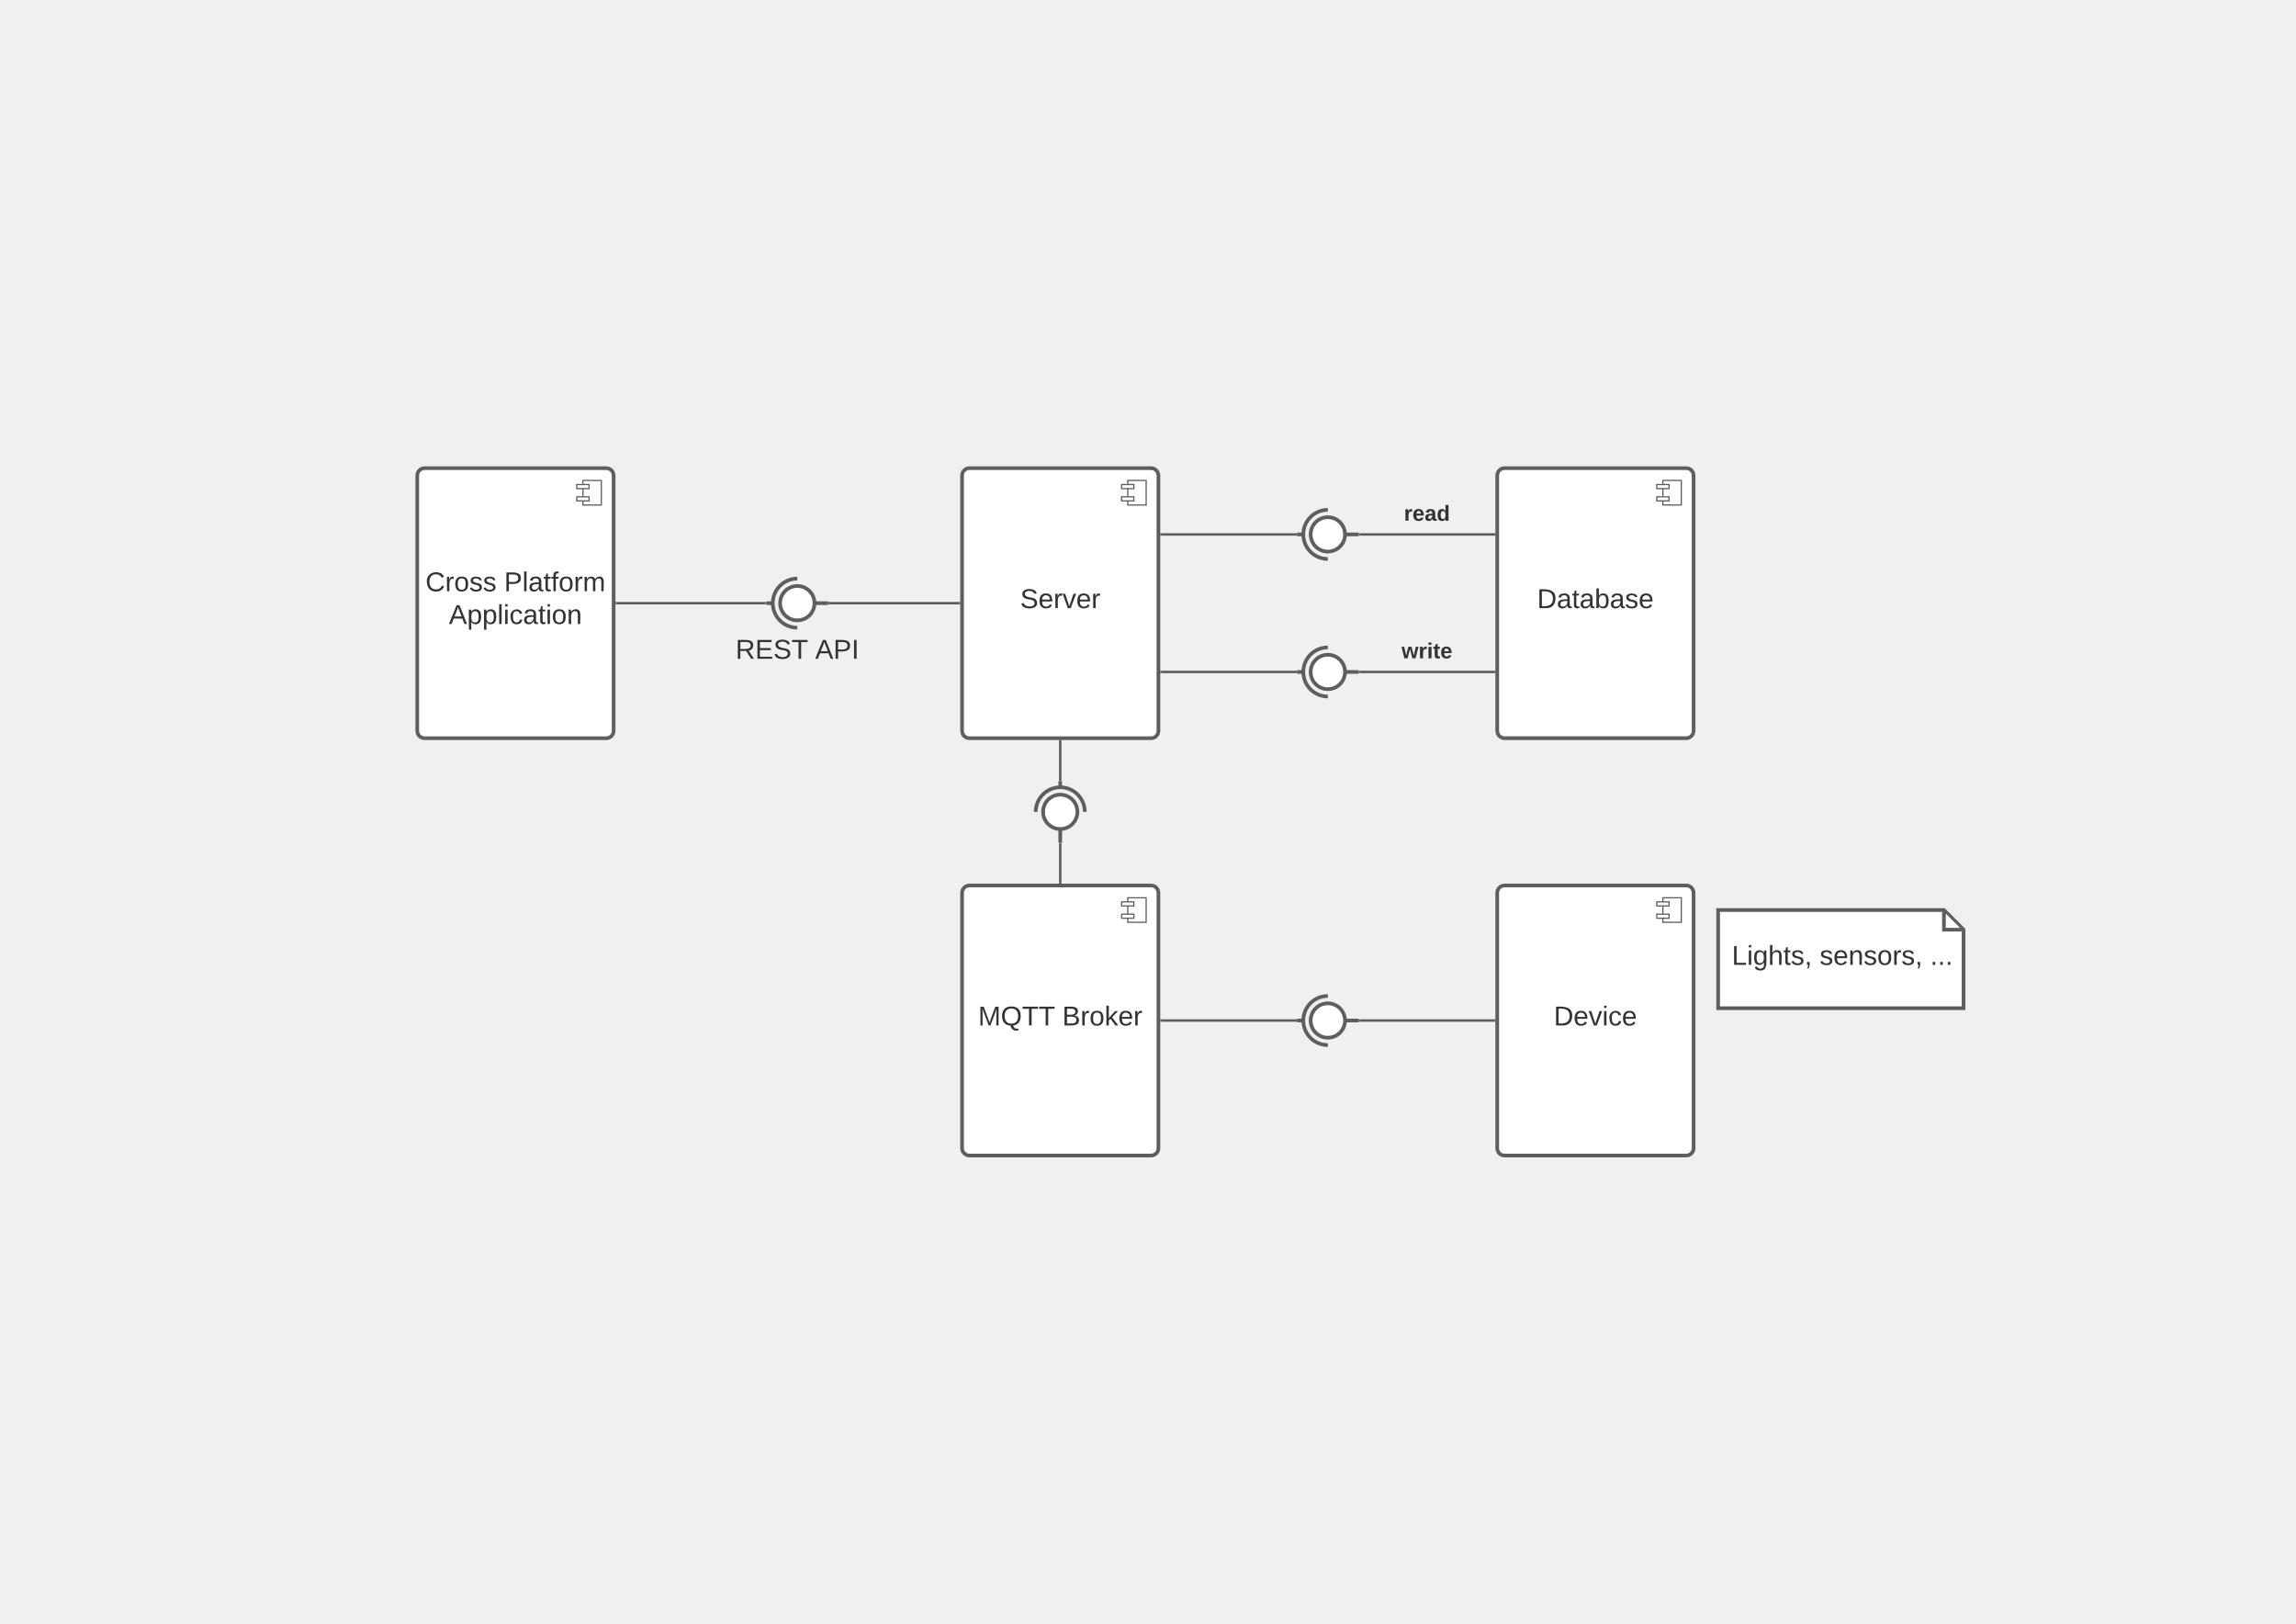
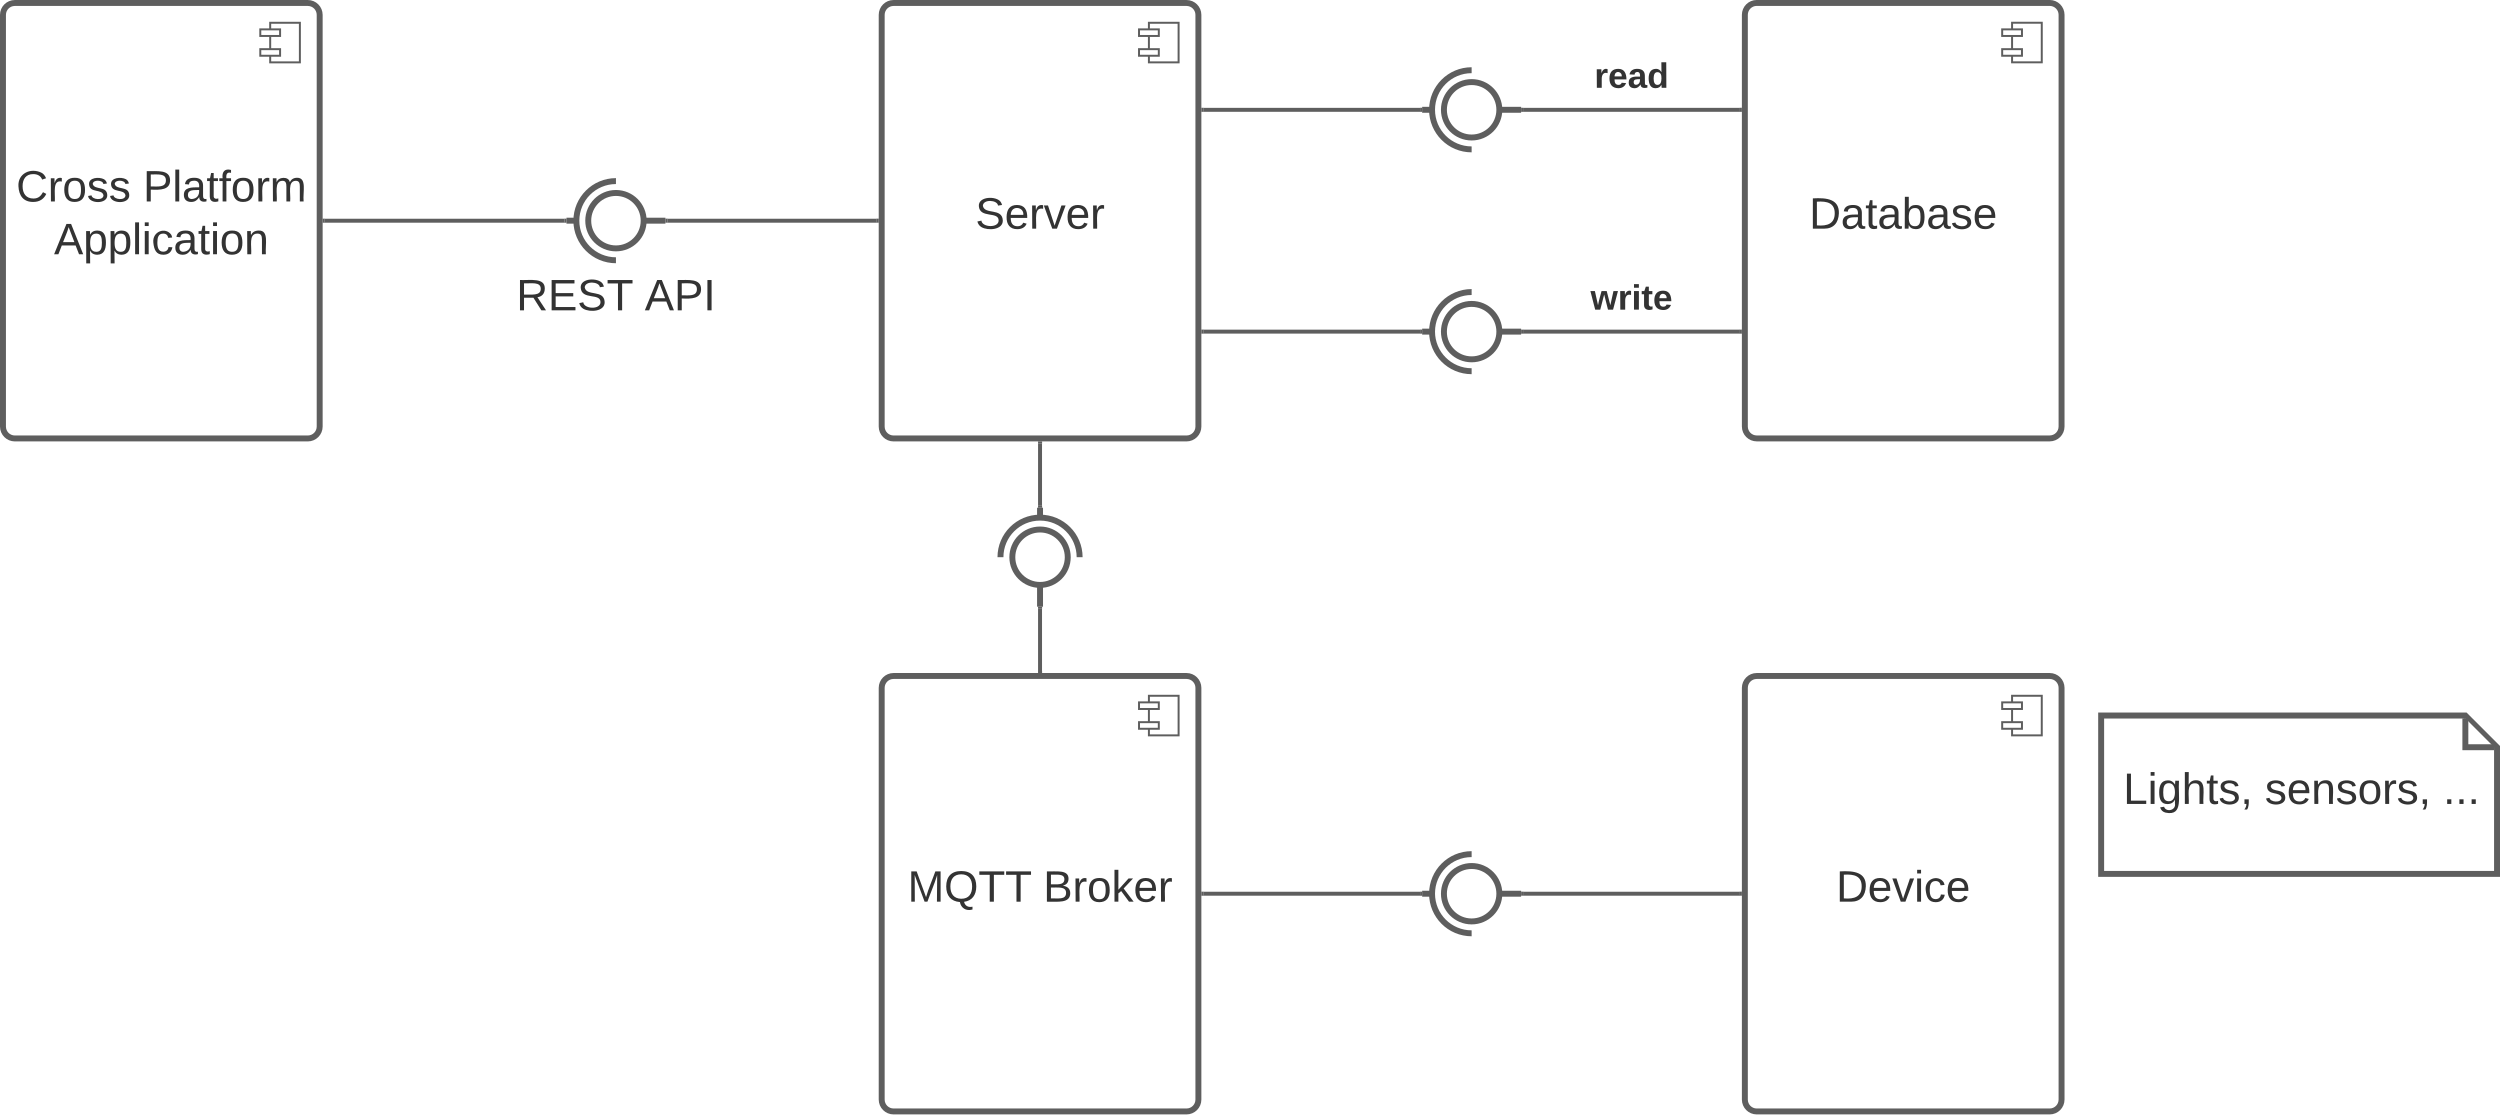
- <svg xmlns="http://www.w3.org/2000/svg" xmlns:ns1="lucid" xmlns:xlink="http://www.w3.org/1999/xlink" width="1870.87" height="1322.83">
-   <g transform="translate(0 0)" ns1:page-tab-id="iibJEz0Tvtkl">
+ <svg xmlns="http://www.w3.org/2000/svg" xmlns:ns1="lucid" xmlns:xlink="http://www.w3.org/1999/xlink" width="1263" height="563.01">
+   <g transform="translate(-338.5 -379.9133)" ns1:page-tab-id="iibJEz0Tvtkl">
+     <path d="M0 0h1870.87v1322.84H0z" fill="#fff" />
    <path d="M340 387.42a6 6 0 0 1 6-6h148a6 6 0 0 1 6 6v208a6 6 0 0 1-6 6H346a6 6 0 0 1-6-6z" stroke="#5e5e5e" stroke-width="3" fill="#fff" />
    <path d="M490 391.42h-15v20h15z" stroke="#5e5e5e" fill="#fff" />
    <path d="M480 394.75h-10v3.33h10zm0 10h-10v3.33h10z" stroke="#5e5e5e" fill="#fff" />
    <use xlink:href="#a" transform="matrix(1,0,0,1,340,381.4173) translate(6.702531 100.2778)" />
    <use xlink:href="#b" transform="matrix(1,0,0,1,340,381.4173) translate(70.7766 100.2778)" />
    <use xlink:href="#c" transform="matrix(1,0,0,1,340,381.4173) translate(25.7766 126.9444)" />
    <path d="M783.93 387.42a6 6 0 0 1 6-6h148a6 6 0 0 1 6 6v208a6 6 0 0 1-6 6h-148a6 6 0 0 1-6-6z" stroke="#5e5e5e" stroke-width="3" fill="#fff" />
    <path d="M933.93 391.42h-15v20h15z" stroke="#5e5e5e" fill="#fff" />
    <path d="M923.93 394.75h-10v3.33h10zm0 10h-10v3.33h10z" stroke="#5e5e5e" fill="#fff" />
    <use xlink:href="#d" transform="matrix(1,0,0,1,783.9331,381.4173) translate(47.35068 114.0278)" />
    <path d="M674.68 491.4h-11M629.68 491.4h-5" stroke="#5e5e5e" stroke-width="3" fill="none" />
    <path d="M649.68 505.4c-7.73 0-14-6.25-14-14 0-7.72 6.27-14 14-14 7.74 0 14 6.28 14 14 0 7.75-6.26 14-14 14z" stroke="#5e5e5e" stroke-width="3" fill="#fff" />
    <path d="M649.68 471.4c-11.04 0-20 8.97-20 20 0 11.06 8.96 20 20 20" stroke="#5e5e5e" stroke-width="3" fill="none" />
    <path d="M674.68 491.4a.8.8 0 0 1-.8.8h-9.4a.8.8 0 0 1-.8-.8.8.8 0 0 1 .8-.8h9.4a.8.8 0 0 1 .8.8z" fill="none" />
    <path d="M675.68 491.42h105.75" stroke="#5e5e5e" stroke-width="2" fill="none" />
    <path d="M675.7 492.42h-1.02v-2h1.03zM782.43 492.42h-1.02v-2h1.03z" stroke="#5e5e5e" stroke-width=".05" fill="#5e5e5e" />
    <path d="M623.68 491.42H502.5" stroke="#5e5e5e" stroke-width="2" fill="none" />
    <path d="M624.68 492.42h-1.02v-2h1.02zM502.53 492.42h-1.03v-2h1.03z" stroke="#5e5e5e" stroke-width=".05" fill="#5e5e5e" />
    <path d="M1220 387.4a6 6 0 0 1 6-6h148a6 6 0 0 1 6 6v208a6 6 0 0 1-6 6h-148a6 6 0 0 1-6-6z" stroke="#5e5e5e" stroke-width="3" fill="#fff" />
    <path d="M1370 391.4h-15v20h15z" stroke="#5e5e5e" fill="#fff" />
    <path d="M1360 394.75h-10v3.33h10zm0 10h-10v3.33h10z" stroke="#5e5e5e" fill="#fff" />
    <use xlink:href="#e" transform="matrix(1,0,0,1,1220,381.4133) translate(32.505 114.0278)" />
    <path d="M1220 727.42a6 6 0 0 1 6-6h148a6 6 0 0 1 6 6v208a6 6 0 0 1-6 6h-148a6 6 0 0 1-6-6z" stroke="#5e5e5e" stroke-width="3" fill="#fff" />
    <path d="M1370 731.42h-15v20h15z" stroke="#5e5e5e" fill="#fff" />
    <path d="M1360 734.75h-10v3.34h10zm0 10h-10v3.34h10z" stroke="#5e5e5e" fill="#fff" />
    <use xlink:href="#f" transform="matrix(1,0,0,1,1220,721.4213) translate(46.11611 114.0278)" />
    <path d="M783.93 727.42a6 6 0 0 1 6-6h148a6 6 0 0 1 6 6v208a6 6 0 0 1-6 6h-148a6 6 0 0 1-6-6z" stroke="#5e5e5e" stroke-width="3" fill="#fff" />
    <path d="M933.93 731.42h-15v20h15z" stroke="#5e5e5e" fill="#fff" />
    <path d="M923.93 734.75h-10v3.34h10zm0 10h-10v3.34h10z" stroke="#5e5e5e" fill="#fff" />
    <use xlink:href="#g" transform="matrix(1,0,0,1,783.9331,721.4213) translate(13.09142 114.0278)" />
    <use xlink:href="#h" transform="matrix(1,0,0,1,783.9331,721.4213) translate(81.60994 114.0278)" />
    <path d="M1106.97 435.38h-11M1061.97 435.38h-5" stroke="#5e5e5e" stroke-width="3" fill="none" />
    <path d="M1081.97 449.38c-7.74 0-14-6.27-14-14s6.26-14 14-14c7.73 0 14 6.27 14 14s-6.27 14-14 14z" stroke="#5e5e5e" stroke-width="3" fill="#fff" />
    <path d="M1081.97 415.38c-11.05 0-20 8.96-20 20 0 11.05 8.95 20 20 20" stroke="#5e5e5e" stroke-width="3" fill="none" />
    <path d="M1106.97 435.38a.8.8 0 0 1-.8.8h-9.4a.8.8 0 0 1-.8-.8.8.8 0 0 1 .8-.8h9.4a.8.8 0 0 1 .8.8z" fill="none" />
    <path d="M1107.97 435.4h109.53" stroke="#5e5e5e" stroke-width="2" fill="none" />
    <path d="M1108 436.4h-1.03v-2h1.02zM1218.5 436.4h-1.03v-2h1.03z" stroke="#5e5e5e" stroke-width=".05" fill="#5e5e5e" />
    <use xlink:href="#i" transform="matrix(1,0,0,1,1143.993,410.0528) translate(0 14.22222)" />
    <path d="M1055.97 435.4H946.43" stroke="#5e5e5e" stroke-width="2" fill="none" />
    <path d="M1056.97 436.4h-1.03v-2h1.03zM946.46 436.4h-1.03v-2h1.03z" stroke="#5e5e5e" stroke-width=".05" fill="#5e5e5e" />
    <path d="M1106.97 547.45h-11M1061.97 547.45h-5" stroke="#5e5e5e" stroke-width="3" fill="none" />
    <path d="M1081.97 561.45c-7.74 0-14-6.27-14-14s6.26-14 14-14c7.73 0 14 6.27 14 14s-6.27 14-14 14z" stroke="#5e5e5e" stroke-width="3" fill="#fff" />
    <path d="M1081.97 527.45c-11.05 0-20 8.95-20 20 0 11.04 8.95 20 20 20" stroke="#5e5e5e" stroke-width="3" fill="none" />
    <path d="M1106.97 547.45a.8.8 0 0 1-.8.8h-9.4a.8.8 0 0 1-.8-.8.8.8 0 0 1 .8-.8h9.4a.8.8 0 0 1 .8.8z" fill="none" />
    <path d="M1107.97 547.45h109.53" stroke="#5e5e5e" stroke-width="2" fill="none" />
    <path d="M1108 548.45h-1.03v-2h1.02zM1218.5 548.45h-1.03v-2h1.03z" stroke="#5e5e5e" stroke-width=".05" fill="#5e5e5e" />
    <use xlink:href="#j" transform="matrix(1,0,0,1,1142.017,522.1192) translate(0 14.22222)" />
    <path d="M1055.97 547.45H946.43" stroke="#5e5e5e" stroke-width="2" fill="none" />
    <path d="M1056.97 548.45h-1.03v-2h1.03zM946.46 548.45h-1.03v-2h1.03z" stroke="#5e5e5e" stroke-width=".05" fill="#5e5e5e" />
    <path d="M863.93 686.42v-11M863.93 641.42v-5" stroke="#5e5e5e" stroke-width="3" fill="none" />
    <path d="M849.93 661.42c0-7.73 6.27-14 14-14s14 6.27 14 14-6.27 14-14 14-14-6.27-14-14z" stroke="#5e5e5e" stroke-width="3" fill="#fff" />
    <path d="M883.93 661.42c0-11.05-8.95-20-20-20-11.04 0-20 8.95-20 20" stroke="#5e5e5e" stroke-width="3" fill="none" />
    <path d="M863.93 686.42a.8.8 0 0 1-.8-.8v-9.4a.8.8 0 0 1 .8-.8.8.8 0 0 1 .8.8v9.4a.8.8 0 0 1-.8.8z" fill="none" />
    <path d="M863.93 687.42v31.5" stroke="#5e5e5e" stroke-width="2" fill="none" />
    <path d="M864.93 687.45h-2v-1.03h2zM864.93 719.92h-2v-1.02h2z" stroke="#5e5e5e" stroke-width=".05" fill="#5e5e5e" />
    <path d="M863.93 635.42v-31.5" stroke="#5e5e5e" stroke-width="2" fill="none" />
    <path d="M864.93 636.42h-2v-1.03h2zM864.93 603.94h-2v-1.02h2z" stroke="#5e5e5e" stroke-width=".05" fill="#5e5e5e" />
    <g>
      <path d="M1106.97 831.42h-11M1061.97 831.42h-5" stroke="#5e5e5e" stroke-width="3" fill="none" />
      <path d="M1081.97 845.42c-7.74 0-14-6.27-14-14s6.26-14 14-14c7.73 0 14 6.27 14 14s-6.27 14-14 14z" stroke="#5e5e5e" stroke-width="3" fill="#fff" />
      <path d="M1081.97 811.42c-11.05 0-20 8.96-20 20 0 11.05 8.95 20 20 20" stroke="#5e5e5e" stroke-width="3" fill="none" />
      <path d="M1106.97 831.42a.8.8 0 0 1-.8.8h-9.4a.8.8 0 0 1-.8-.8.8.8 0 0 1 .8-.8h9.4a.8.8 0 0 1 .8.8z" fill="none" />
    </g>
    <path d="M1107.97 831.42h109.53" stroke="#5e5e5e" stroke-width="2" fill="none" />
    <path d="M1108 832.42h-1.03v-2h1.02zM1218.5 832.42h-1.03v-2h1.03z" stroke="#5e5e5e" stroke-width=".05" fill="#5e5e5e" />
    <path d="M1055.97 831.42H946.43" stroke="#5e5e5e" stroke-width="2" fill="none" />
    <path d="M1056.97 832.42h-1.03v-2h1.03zM946.46 832.42h-1.03v-2h1.03z" stroke="#5e5e5e" stroke-width=".05" fill="#5e5e5e" />
    <path d="M529.68 507.4a6 6 0 0 1 6-6h228a6 6 0 0 1 6 6v48a6 6 0 0 1-6 6h-228a6 6 0 0 1-6-6z" stroke="#000" stroke-opacity="0" stroke-width="3" fill="#fff" fill-opacity="0" />
    <g>
      <use xlink:href="#k" transform="matrix(1,0,0,1,534.6831,506.4133) translate(64.66049 30.27778)" />
      <use xlink:href="#l" transform="matrix(1,0,0,1,534.6831,506.4133) translate(129.537 30.27778)" />
    </g>
    <path d="M1400 741.4h184l16 16v64h-200z" stroke="#5e5e5e" stroke-width="3" fill="#fff" />
    <path d="M1584 742.84v14.57h14.57" stroke="#5e5e5e" stroke-width="3" fill="#fff" />
    <g>
      <use xlink:href="#m" transform="matrix(1,0,0,1,1405,746.4133) translate(0 39.65278)" />
      <use xlink:href="#n" transform="matrix(1,0,0,1,1405,746.4133) translate(6.17284 39.65278)" />
      <use xlink:href="#o" transform="matrix(1,0,0,1,1405,746.4133) translate(77.71605 39.65278)" />
      <use xlink:href="#p" transform="matrix(1,0,0,1,1405,746.4133) translate(167.7778 39.65278)" />
    </g>
    <defs>
      <path fill="#333" d="M212-179c-10-28-35-45-73-45-59 0-87 40-87 99 0 60 29 101 89 101 43 0 62-24 78-52l27 14C228-24 195 4 139 4 59 4 22-46 18-125c-6-104 99-153 187-111 19 9 31 26 39 46" id="q" />
      <path fill="#333" d="M114-163C36-179 61-72 57 0H25l-1-190h30c1 12-1 29 2 39 6-27 23-49 58-41v29" id="r" />
      <path fill="#333" d="M100-194c62-1 85 37 85 99 1 63-27 99-86 99S16-35 15-95c0-66 28-99 85-99zM99-20c44 1 53-31 53-75 0-43-8-75-51-75s-53 32-53 75 10 74 51 75" id="s" />
      <path fill="#333" d="M135-143c-3-34-86-38-87 0 15 53 115 12 119 90S17 21 10-45l28-5c4 36 97 45 98 0-10-56-113-15-118-90-4-57 82-63 122-42 12 7 21 19 24 35" id="t" />
      <g id="a">
        <use transform="matrix(0.0617284,0,0,0.0617284,0,0)" xlink:href="#q" />
        <use transform="matrix(0.0617284,0,0,0.0617284,15.98765,0)" xlink:href="#r" />
        <use transform="matrix(0.0617284,0,0,0.0617284,23.33333,0)" xlink:href="#s" />
        <use transform="matrix(0.0617284,0,0,0.0617284,35.67901,0)" xlink:href="#t" />
        <use transform="matrix(0.0617284,0,0,0.0617284,46.79012,0)" xlink:href="#t" />
      </g>
      <path fill="#333" d="M30-248c87 1 191-15 191 75 0 78-77 80-158 76V0H30v-248zm33 125c57 0 124 11 124-50 0-59-68-47-124-48v98" id="u" />
      <path fill="#333" d="M24 0v-261h32V0H24" id="v" />
      <path fill="#333" d="M141-36C126-15 110 5 73 4 37 3 15-17 15-53c-1-64 63-63 125-63 3-35-9-54-41-54-24 1-41 7-42 31l-33-3c5-37 33-52 76-52 45 0 72 20 72 64v82c-1 20 7 32 28 27v20c-31 9-61-2-59-35zM48-53c0 20 12 33 32 33 41-3 63-29 60-74-43 2-92-5-92 41" id="w" />
      <path fill="#333" d="M59-47c-2 24 18 29 38 22v24C64 9 27 4 27-40v-127H5v-23h24l9-43h21v43h35v23H59v120" id="x" />
      <path fill="#333" d="M101-234c-31-9-42 10-38 44h38v23H63V0H32v-167H5v-23h27c-7-52 17-82 69-68v24" id="y" />
      <path fill="#333" d="M210-169c-67 3-38 105-44 169h-31v-121c0-29-5-50-35-48C34-165 62-65 56 0H25l-1-190h30c1 10-1 24 2 32 10-44 99-50 107 0 11-21 27-35 58-36 85-2 47 119 55 194h-31v-121c0-29-5-49-35-48" id="z" />
      <g id="b">
        <use transform="matrix(0.0617284,0,0,0.0617284,0,0)" xlink:href="#u" />
        <use transform="matrix(0.0617284,0,0,0.0617284,14.81481,0)" xlink:href="#v" />
        <use transform="matrix(0.0617284,0,0,0.0617284,19.69136,0)" xlink:href="#w" />
        <use transform="matrix(0.0617284,0,0,0.0617284,32.03704,0)" xlink:href="#x" />
        <use transform="matrix(0.0617284,0,0,0.0617284,38.20988,0)" xlink:href="#y" />
        <use transform="matrix(0.0617284,0,0,0.0617284,44.38272,0)" xlink:href="#s" />
        <use transform="matrix(0.0617284,0,0,0.0617284,56.7284,0)" xlink:href="#r" />
        <use transform="matrix(0.0617284,0,0,0.0617284,64.07407,0)" xlink:href="#z" />
      </g>
      <path fill="#333" d="M205 0l-28-72H64L36 0H1l101-248h38L239 0h-34zm-38-99l-47-123c-12 45-31 82-46 123h93" id="A" />
      <path fill="#333" d="M115-194c55 1 70 41 70 98S169 2 115 4C84 4 66-9 55-30l1 105H24l-1-265h31l2 30c10-21 28-34 59-34zm-8 174c40 0 45-34 45-75s-6-73-45-74c-42 0-51 32-51 76 0 43 10 73 51 73" id="B" />
      <path fill="#333" d="M24-231v-30h32v30H24zM24 0v-190h32V0H24" id="C" />
      <path fill="#333" d="M96-169c-40 0-48 33-48 73s9 75 48 75c24 0 41-14 43-38l32 2c-6 37-31 61-74 61-59 0-76-41-82-99-10-93 101-131 147-64 4 7 5 14 7 22l-32 3c-4-21-16-35-41-35" id="D" />
      <path fill="#333" d="M117-194c89-4 53 116 60 194h-32v-121c0-31-8-49-39-48C34-167 62-67 57 0H25l-1-190h30c1 10-1 24 2 32 11-22 29-35 61-36" id="E" />
      <g id="c">
        <use transform="matrix(0.0617284,0,0,0.0617284,0,0)" xlink:href="#A" />
        <use transform="matrix(0.0617284,0,0,0.0617284,14.81481,0)" xlink:href="#B" />
        <use transform="matrix(0.0617284,0,0,0.0617284,27.16049,0)" xlink:href="#B" />
        <use transform="matrix(0.0617284,0,0,0.0617284,39.50617,0)" xlink:href="#v" />
        <use transform="matrix(0.0617284,0,0,0.0617284,44.38272,0)" xlink:href="#C" />
        <use transform="matrix(0.0617284,0,0,0.0617284,49.25926,0)" xlink:href="#D" />
        <use transform="matrix(0.0617284,0,0,0.0617284,60.37037,0)" xlink:href="#w" />
        <use transform="matrix(0.0617284,0,0,0.0617284,72.71605,0)" xlink:href="#x" />
        <use transform="matrix(0.0617284,0,0,0.0617284,78.88889,0)" xlink:href="#C" />
        <use transform="matrix(0.0617284,0,0,0.0617284,83.76543,0)" xlink:href="#s" />
        <use transform="matrix(0.0617284,0,0,0.0617284,96.11111,0)" xlink:href="#E" />
      </g>
      <path fill="#333" d="M185-189c-5-48-123-54-124 2 14 75 158 14 163 119 3 78-121 87-175 55-17-10-28-26-33-46l33-7c5 56 141 63 141-1 0-78-155-14-162-118-5-82 145-84 179-34 5 7 8 16 11 25" id="F" />
      <path fill="#333" d="M100-194c63 0 86 42 84 106H49c0 40 14 67 53 68 26 1 43-12 49-29l28 8c-11 28-37 45-77 45C44 4 14-33 15-96c1-61 26-98 85-98zm52 81c6-60-76-77-97-28-3 7-6 17-6 28h103" id="G" />
      <path fill="#333" d="M108 0H70L1-190h34L89-25l56-165h34" id="H" />
      <g id="d">
        <use transform="matrix(0.0617284,0,0,0.0617284,0,0)" xlink:href="#F" />
        <use transform="matrix(0.0617284,0,0,0.0617284,14.81481,0)" xlink:href="#G" />
        <use transform="matrix(0.0617284,0,0,0.0617284,27.16049,0)" xlink:href="#r" />
        <use transform="matrix(0.0617284,0,0,0.0617284,34.50617,0)" xlink:href="#H" />
        <use transform="matrix(0.0617284,0,0,0.0617284,45.61728,0)" xlink:href="#G" />
        <use transform="matrix(0.0617284,0,0,0.0617284,57.96296,0)" xlink:href="#r" />
      </g>
      <path fill="#333" d="M30-248c118-7 216 8 213 122C240-48 200 0 122 0H30v-248zM63-27c89 8 146-16 146-99s-60-101-146-95v194" id="I" />
      <path fill="#333" d="M115-194c53 0 69 39 70 98 0 66-23 100-70 100C84 3 66-7 56-30L54 0H23l1-261h32v101c10-23 28-34 59-34zm-8 174c40 0 45-34 45-75 0-40-5-75-45-74-42 0-51 32-51 76 0 43 10 73 51 73" id="J" />
      <g id="e">
        <use transform="matrix(0.0617284,0,0,0.0617284,0,0)" xlink:href="#I" />
        <use transform="matrix(0.0617284,0,0,0.0617284,15.98765,0)" xlink:href="#w" />
        <use transform="matrix(0.0617284,0,0,0.0617284,28.33333,0)" xlink:href="#x" />
        <use transform="matrix(0.0617284,0,0,0.0617284,34.50617,0)" xlink:href="#w" />
        <use transform="matrix(0.0617284,0,0,0.0617284,46.85185,0)" xlink:href="#J" />
        <use transform="matrix(0.0617284,0,0,0.0617284,59.19753,0)" xlink:href="#w" />
        <use transform="matrix(0.0617284,0,0,0.0617284,71.54321,0)" xlink:href="#t" />
        <use transform="matrix(0.0617284,0,0,0.0617284,82.65432,0)" xlink:href="#G" />
      </g>
      <g id="f">
        <use transform="matrix(0.0617284,0,0,0.0617284,0,0)" xlink:href="#I" />
        <use transform="matrix(0.0617284,0,0,0.0617284,15.98765,0)" xlink:href="#G" />
        <use transform="matrix(0.0617284,0,0,0.0617284,28.33333,0)" xlink:href="#H" />
        <use transform="matrix(0.0617284,0,0,0.0617284,39.44444,0)" xlink:href="#C" />
        <use transform="matrix(0.0617284,0,0,0.0617284,44.32099,0)" xlink:href="#D" />
        <use transform="matrix(0.0617284,0,0,0.0617284,55.4321,0)" xlink:href="#G" />
      </g>
      <path fill="#333" d="M240 0l2-218c-23 76-54 145-80 218h-23L58-218 59 0H30v-248h44l77 211c21-75 51-140 76-211h43V0h-30" id="K" />
      <path fill="#333" d="M140-251c81 0 123 46 123 126C263-53 228-8 163 1c7 30 30 48 69 40v23c-55 16-95-15-103-61C56-3 17-48 17-125c0-80 42-126 123-126zm0 227c63 0 89-41 89-101s-29-99-89-99c-61 0-89 39-89 99S79-25 140-24" id="L" />
      <path fill="#333" d="M127-220V0H93v-220H8v-28h204v28h-85" id="M" />
      <g id="g">
        <use transform="matrix(0.0617284,0,0,0.0617284,0,0)" xlink:href="#K" />
        <use transform="matrix(0.0617284,0,0,0.0617284,18.45679,0)" xlink:href="#L" />
        <use transform="matrix(0.0617284,0,0,0.0617284,35.74074,0)" xlink:href="#M" />
        <use transform="matrix(0.0617284,0,0,0.0617284,49.25926,0)" xlink:href="#M" />
      </g>
      <path fill="#333" d="M160-131c35 5 61 23 61 61C221 17 115-2 30 0v-248c76 3 177-17 177 60 0 33-19 50-47 57zm-97-11c50-1 110 9 110-42 0-47-63-36-110-37v79zm0 115c55-2 124 14 124-45 0-56-70-42-124-44v89" id="N" />
      <path fill="#333" d="M143 0L79-87 56-68V0H24v-261h32v163l83-92h37l-77 82L181 0h-38" id="O" />
      <g id="h">
        <use transform="matrix(0.0617284,0,0,0.0617284,0,0)" xlink:href="#N" />
        <use transform="matrix(0.0617284,0,0,0.0617284,14.81481,0)" xlink:href="#r" />
        <use transform="matrix(0.0617284,0,0,0.0617284,22.16049,0)" xlink:href="#s" />
        <use transform="matrix(0.0617284,0,0,0.0617284,34.50617,0)" xlink:href="#O" />
        <use transform="matrix(0.0617284,0,0,0.0617284,45.61728,0)" xlink:href="#G" />
        <use transform="matrix(0.0617284,0,0,0.0617284,57.96296,0)" xlink:href="#r" />
      </g>
      <path fill="#333" d="M135-150c-39-12-60 13-60 57V0H25l-1-190h47c2 13-1 29 3 40 6-28 27-53 61-41v41" id="P" />
      <path fill="#333" d="M185-48c-13 30-37 53-82 52C43 2 14-33 14-96s30-98 90-98c62 0 83 45 84 108H66c0 31 8 55 39 56 18 0 30-7 34-22zm-45-69c5-46-57-63-70-21-2 6-4 13-4 21h74" id="Q" />
      <path fill="#333" d="M133-34C117-15 103 5 69 4 32 3 11-16 11-54c-1-60 55-63 116-61 1-26-3-47-28-47-18 1-26 9-28 27l-52-2c7-38 36-58 82-57s74 22 75 68l1 82c-1 14 12 18 25 15v27c-30 8-71 5-69-32zm-48 3c29 0 43-24 42-57-32 0-66-3-65 30 0 17 8 27 23 27" id="R" />
      <path fill="#333" d="M88-194c31-1 46 15 58 34l-1-101h50l1 261h-48c-2-10 0-23-3-31C134-8 116 4 84 4 32 4 16-41 15-95c0-56 19-97 73-99zm17 164c33 0 40-30 41-66 1-37-9-64-41-64s-38 30-39 65c0 43 13 65 39 65" id="S" />
      <g id="i">
        <use transform="matrix(0.04938272,0,0,0.04938272,0,0)" xlink:href="#P" />
        <use transform="matrix(0.04938272,0,0,0.04938272,6.91358,0)" xlink:href="#Q" />
        <use transform="matrix(0.04938272,0,0,0.04938272,16.79012,0)" xlink:href="#R" />
        <use transform="matrix(0.04938272,0,0,0.04938272,26.66667,0)" xlink:href="#S" />
      </g>
      <path fill="#333" d="M231 0h-52l-39-155L100 0H48L-1-190h46L77-45c9-52 24-97 36-145h53l37 145 32-145h46" id="T" />
      <path fill="#333" d="M25-224v-37h50v37H25zM25 0v-190h50V0H25" id="U" />
      <path fill="#333" d="M115-3C79 11 28 4 28-45v-112H4v-33h27l15-45h31v45h36v33H77v99c-1 23 16 31 38 25v30" id="V" />
      <g id="j">
        <use transform="matrix(0.04938272,0,0,0.04938272,0,0)" xlink:href="#T" />
        <use transform="matrix(0.04938272,0,0,0.04938272,13.82716,0)" xlink:href="#P" />
        <use transform="matrix(0.04938272,0,0,0.04938272,20.74074,0)" xlink:href="#U" />
        <use transform="matrix(0.04938272,0,0,0.04938272,25.67901,0)" xlink:href="#V" />
        <use transform="matrix(0.04938272,0,0,0.04938272,31.55556,0)" xlink:href="#Q" />
      </g>
      <path fill="#333" d="M233-177c-1 41-23 64-60 70L243 0h-38l-65-103H63V0H30v-248c88 3 205-21 203 71zM63-129c60-2 137 13 137-47 0-61-80-42-137-45v92" id="W" />
      <path fill="#333" d="M30 0v-248h187v28H63v79h144v27H63v87h162V0H30" id="X" />
      <g id="k">
        <use transform="matrix(0.0617284,0,0,0.0617284,0,0)" xlink:href="#W" />
        <use transform="matrix(0.0617284,0,0,0.0617284,15.98765,0)" xlink:href="#X" />
        <use transform="matrix(0.0617284,0,0,0.0617284,30.80247,0)" xlink:href="#F" />
        <use transform="matrix(0.0617284,0,0,0.0617284,45.61728,0)" xlink:href="#M" />
      </g>
      <path fill="#333" d="M33 0v-248h34V0H33" id="Y" />
      <g id="l">
        <use transform="matrix(0.0617284,0,0,0.0617284,0,0)" xlink:href="#A" />
        <use transform="matrix(0.0617284,0,0,0.0617284,14.81481,0)" xlink:href="#u" />
        <use transform="matrix(0.0617284,0,0,0.0617284,29.62963,0)" xlink:href="#Y" />
      </g>
      <path fill="#333" d="M30 0v-248h33v221h125V0H30" id="Z" />
      <path fill="#333" d="M177-190C167-65 218 103 67 71c-23-6-38-20-44-43l32-5c15 47 100 32 89-28v-30C133-14 115 1 83 1 29 1 15-40 15-95c0-56 16-97 71-98 29-1 48 16 59 35 1-10 0-23 2-32h30zM94-22c36 0 50-32 50-73 0-42-14-75-50-75-39 0-46 34-46 75s6 73 46 73" id="aa" />
      <path fill="#333" d="M106-169C34-169 62-67 57 0H25v-261h32l-1 103c12-21 28-36 61-36 89 0 53 116 60 194h-32v-121c2-32-8-49-39-48" id="ab" />
      <path fill="#333" d="M68-38c1 34 0 65-14 84H32c9-13 17-26 17-46H33v-38h35" id="ac" />
      <g id="n">
        <use transform="matrix(0.0617284,0,0,0.0617284,0,0)" xlink:href="#Z" />
        <use transform="matrix(0.0617284,0,0,0.0617284,12.34568,0)" xlink:href="#C" />
        <use transform="matrix(0.0617284,0,0,0.0617284,17.22222,0)" xlink:href="#aa" />
        <use transform="matrix(0.0617284,0,0,0.0617284,29.5679,0)" xlink:href="#ab" />
        <use transform="matrix(0.0617284,0,0,0.0617284,41.91358,0)" xlink:href="#x" />
        <use transform="matrix(0.0617284,0,0,0.0617284,48.08642,0)" xlink:href="#t" />
        <use transform="matrix(0.0617284,0,0,0.0617284,59.19753,0)" xlink:href="#ac" />
      </g>
      <g id="o">
        <use transform="matrix(0.0617284,0,0,0.0617284,0,0)" xlink:href="#t" />
        <use transform="matrix(0.0617284,0,0,0.0617284,11.11111,0)" xlink:href="#G" />
        <use transform="matrix(0.0617284,0,0,0.0617284,23.45679,0)" xlink:href="#E" />
        <use transform="matrix(0.0617284,0,0,0.0617284,35.80247,0)" xlink:href="#t" />
        <use transform="matrix(0.0617284,0,0,0.0617284,46.91358,0)" xlink:href="#s" />
        <use transform="matrix(0.0617284,0,0,0.0617284,59.25926,0)" xlink:href="#r" />
        <use transform="matrix(0.0617284,0,0,0.0617284,66.60494,0)" xlink:href="#t" />
        <use transform="matrix(0.0617284,0,0,0.0617284,77.71605,0)" xlink:href="#ac" />
      </g>
      <path fill="#333" d="M33 0v-38h34V0H33" id="ad" />
      <g id="p">
        <use transform="matrix(0.0617284,0,0,0.0617284,0,0)" xlink:href="#ad" />
        <use transform="matrix(0.0617284,0,0,0.0617284,6.17284,0)" xlink:href="#ad" />
        <use transform="matrix(0.0617284,0,0,0.0617284,12.34568,0)" xlink:href="#ad" />
      </g>
    </defs>
  </g>
</svg>
